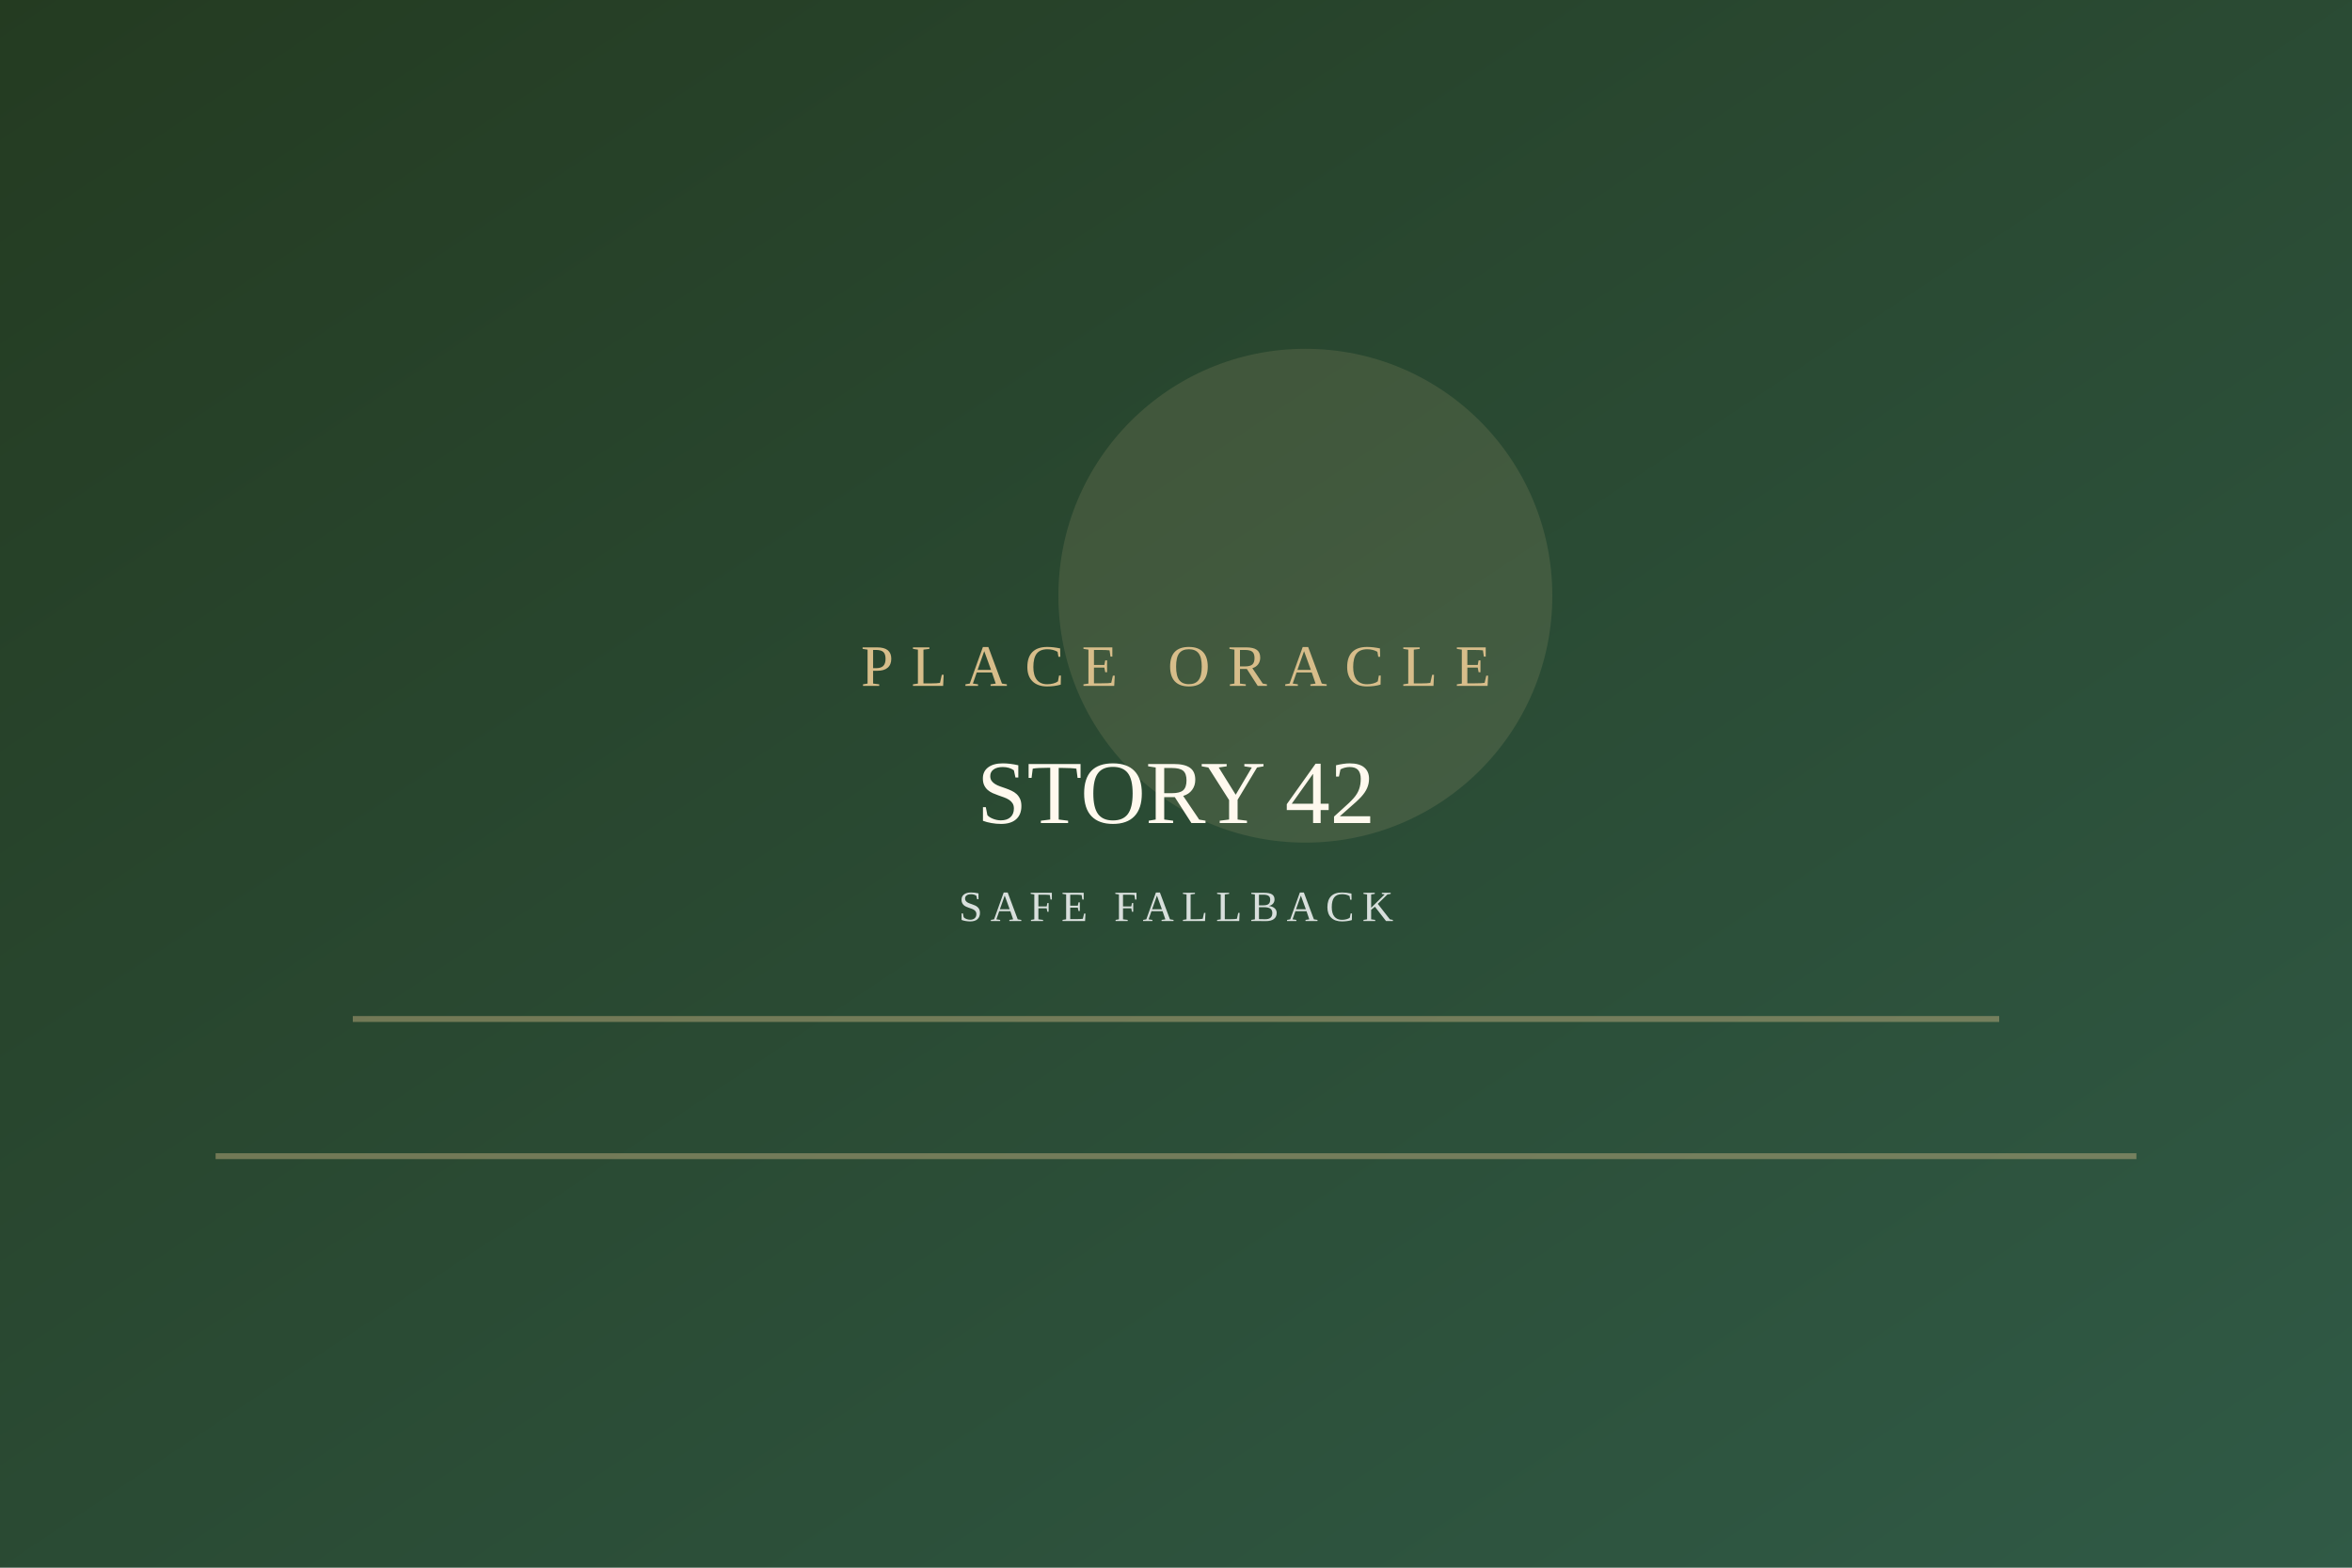
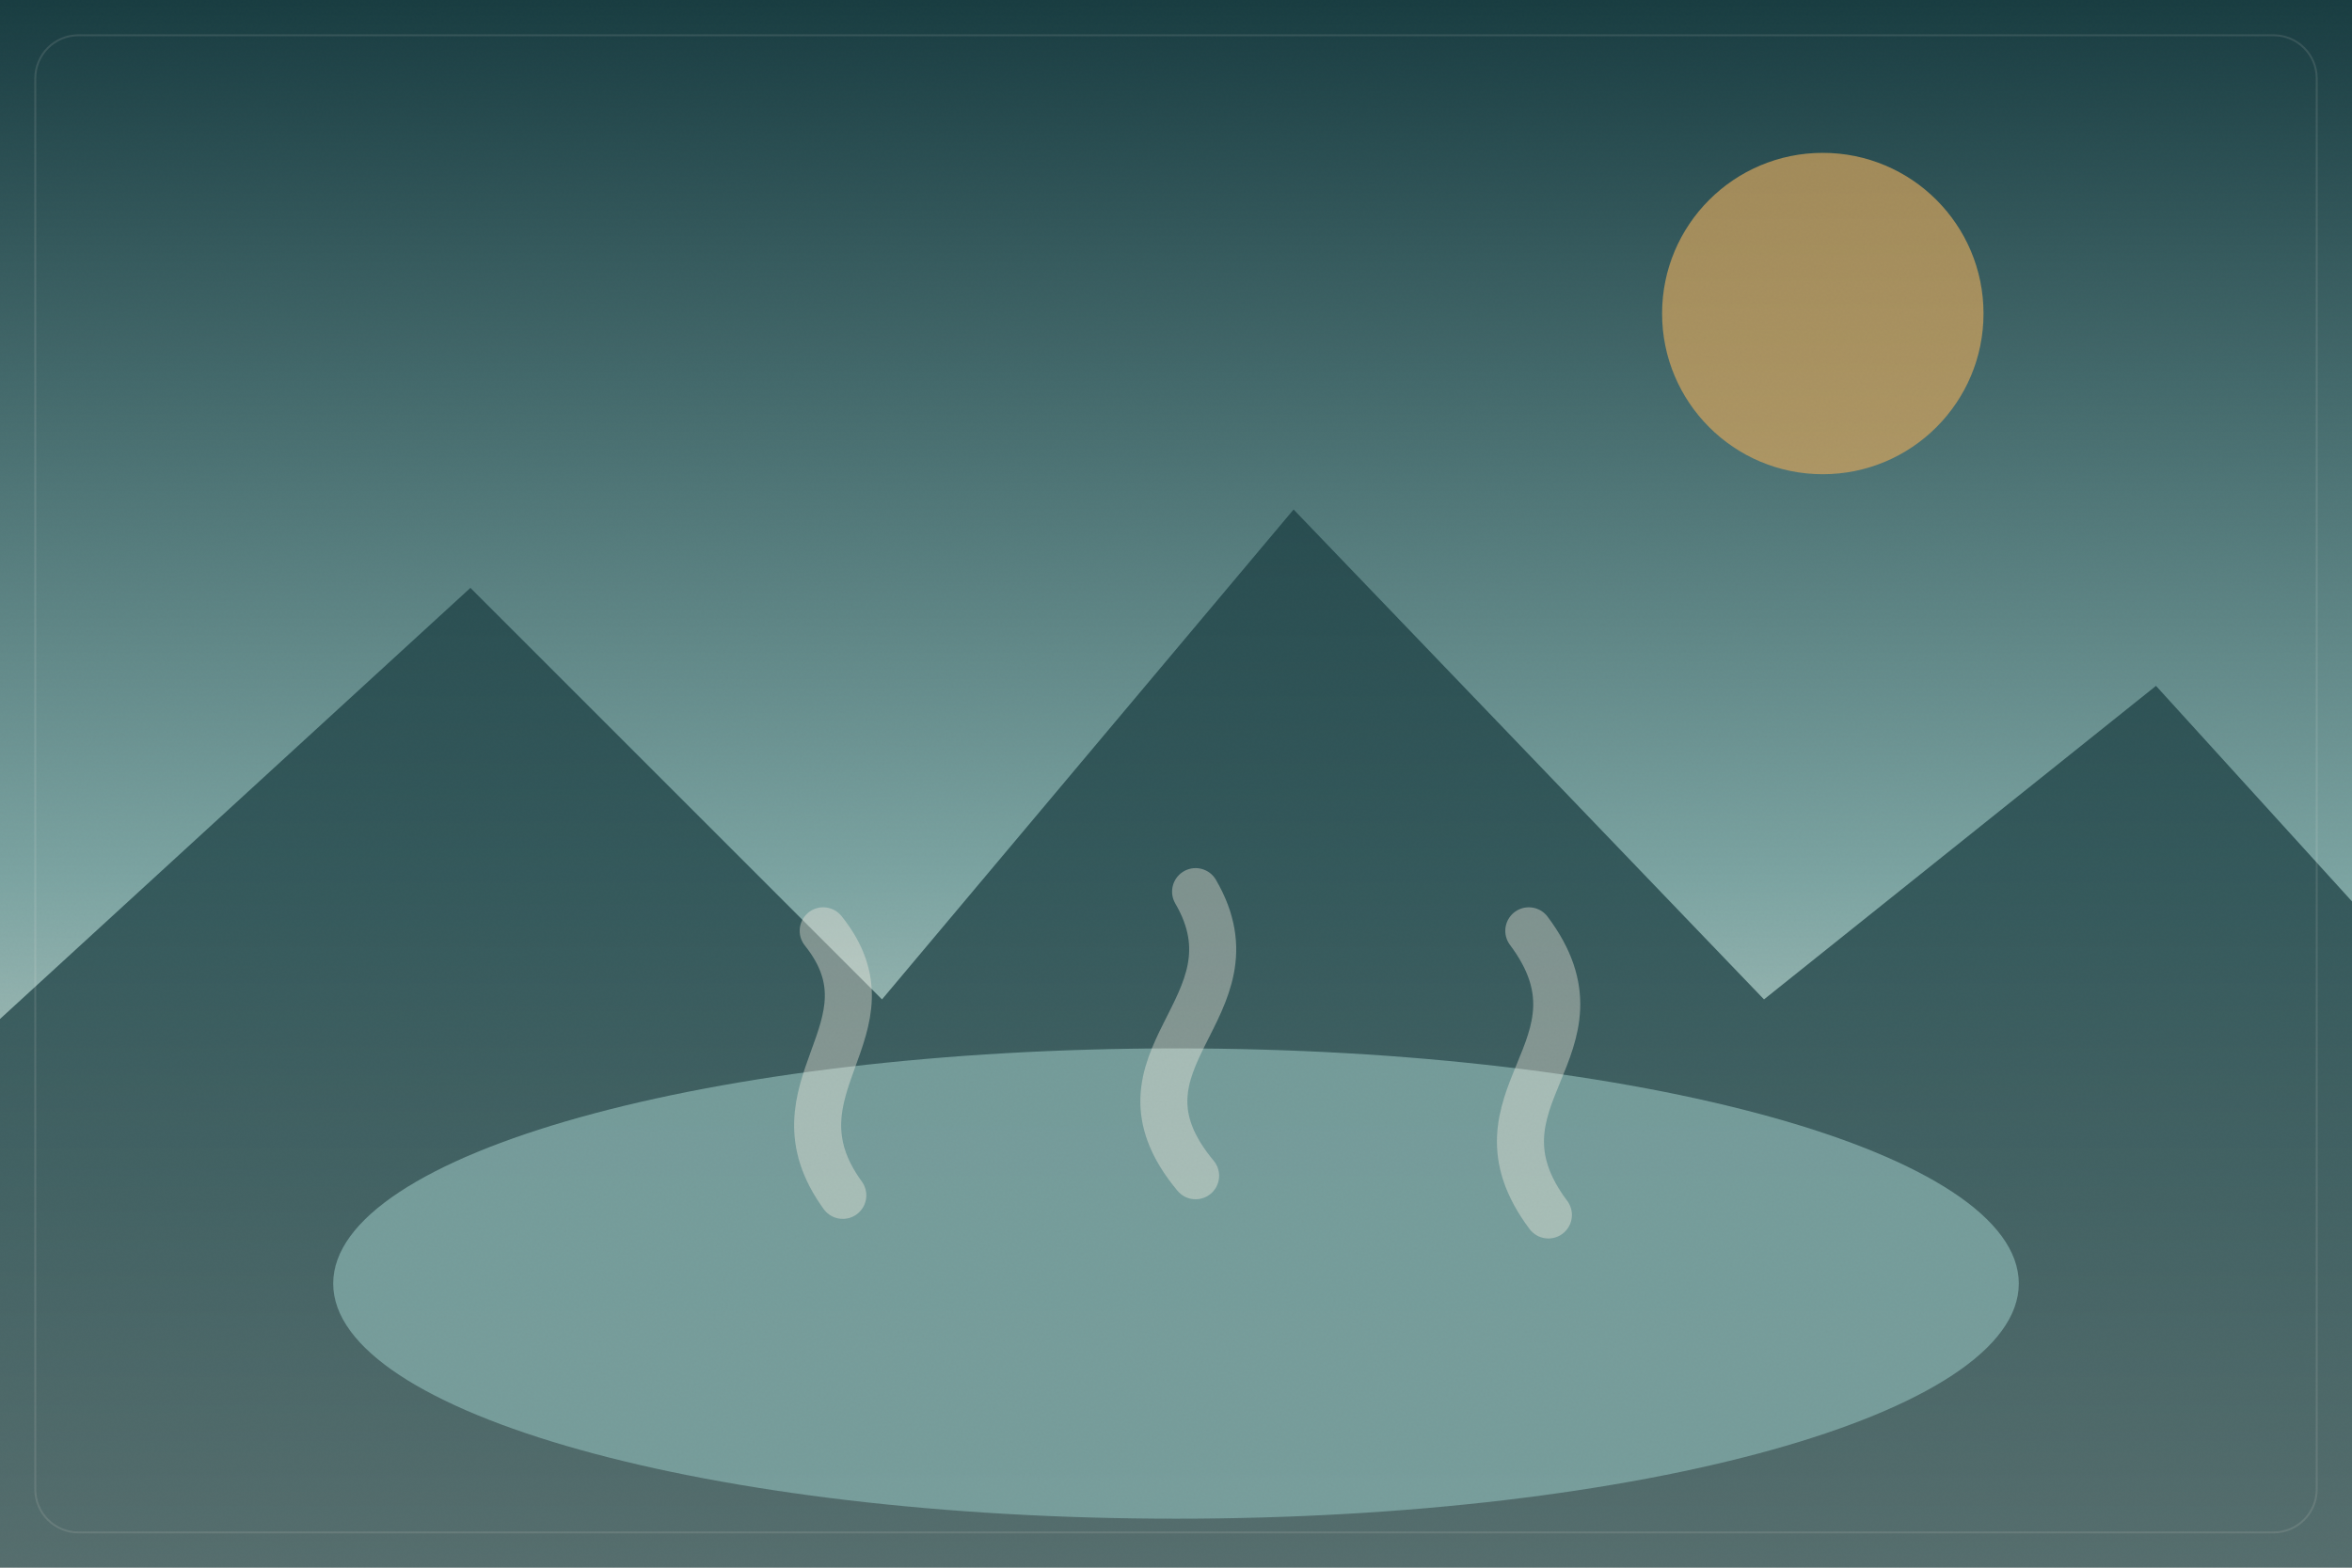
- <svg xmlns="http://www.w3.org/2000/svg" viewBox="0 0 1200 800" role="img" aria-labelledby="t d">
+ <svg xmlns="http://www.w3.org/2000/svg" viewBox="0 0 1200 800" role="img" aria-label="湯けむりのある温泉風景">
  <defs>
-     <linearGradient id="g" x1="0" y1="0" x2="1" y2="1">
-       <stop stop-color="hsl(114 28% 18%)" />
-       <stop offset="1" stop-color="hsl(152 30% 27%)" />
+     <linearGradient id="s" x2="0" y2="1">
+       <stop stop-color="#173b40" />
+       <stop offset=".56" stop-color="#7ba3a1" />
+       <stop offset="1" stop-color="#f6efe3" />
    </linearGradient>
+     <linearGradient id="w" x2="0" y2="1">
+       <stop stop-color="#7ba3a1" />
+       <stop offset="1" stop-color="#173b40" />
+     </linearGradient>
+     <filter id="g">
+       <feTurbulence type="fractalNoise" baseFrequency=".8" numOctaves="2" seed="42" />
+       <feComponentTransfer>
+         <feFuncA type="table" tableValues="0 .035" />
+       </feComponentTransfer>
+     </filter>
  </defs>
-   <rect width="1200" height="800" fill="url(#g)" />
-   <circle cx="666" cy="304" r="126" fill="#d7bd8a" opacity=".14" />
-   <path d="M110 590H1090M180 520H1020" stroke="#d7bd8a" stroke-width="3" opacity=".42" />
-   <text x="600" y="350" text-anchor="middle" fill="#d7bd8a" font-size="30" letter-spacing="9">PLACE ORACLE</text>
-   <text x="600" y="420" text-anchor="middle" fill="#fff9ee" font-size="46">STORY 42</text>
-   <text x="600" y="470" text-anchor="middle" fill="#d8dfdc" font-size="22" letter-spacing="4">SAFE FALLBACK</text>
+   <rect width="1200" height="800" fill="url(#s)" />
+   <path d="M0 520L240 300 450 510 660 260 900 510 1100 350 1200 460V800H0Z" fill="#173b40" opacity=".72" />
+   <ellipse cx="600" cy="655" rx="430" ry="120" fill="#7ba3a1" opacity=".88" />
+   <g fill="none" stroke="#f6efe3" stroke-width="24" stroke-linecap="round" opacity=".38">
+     <path d="M430 610C390 555 460 525 420 475" />
+     <path d="M610 600C560 540 645 515 610 455" />
+     <path d="M790 620C745 560 825 535 780 475" />
+   </g>
+   <circle cx="930" cy="160" r="82" fill="#d4a45c" opacity=".7" />
+   <rect width="1200" height="800" filter="url(#g)" opacity=".4" />
+   <rect x="18" y="18" width="1164" height="764" rx="22" fill="none" stroke="#f6efe3" stroke-opacity=".12" />
</svg>
